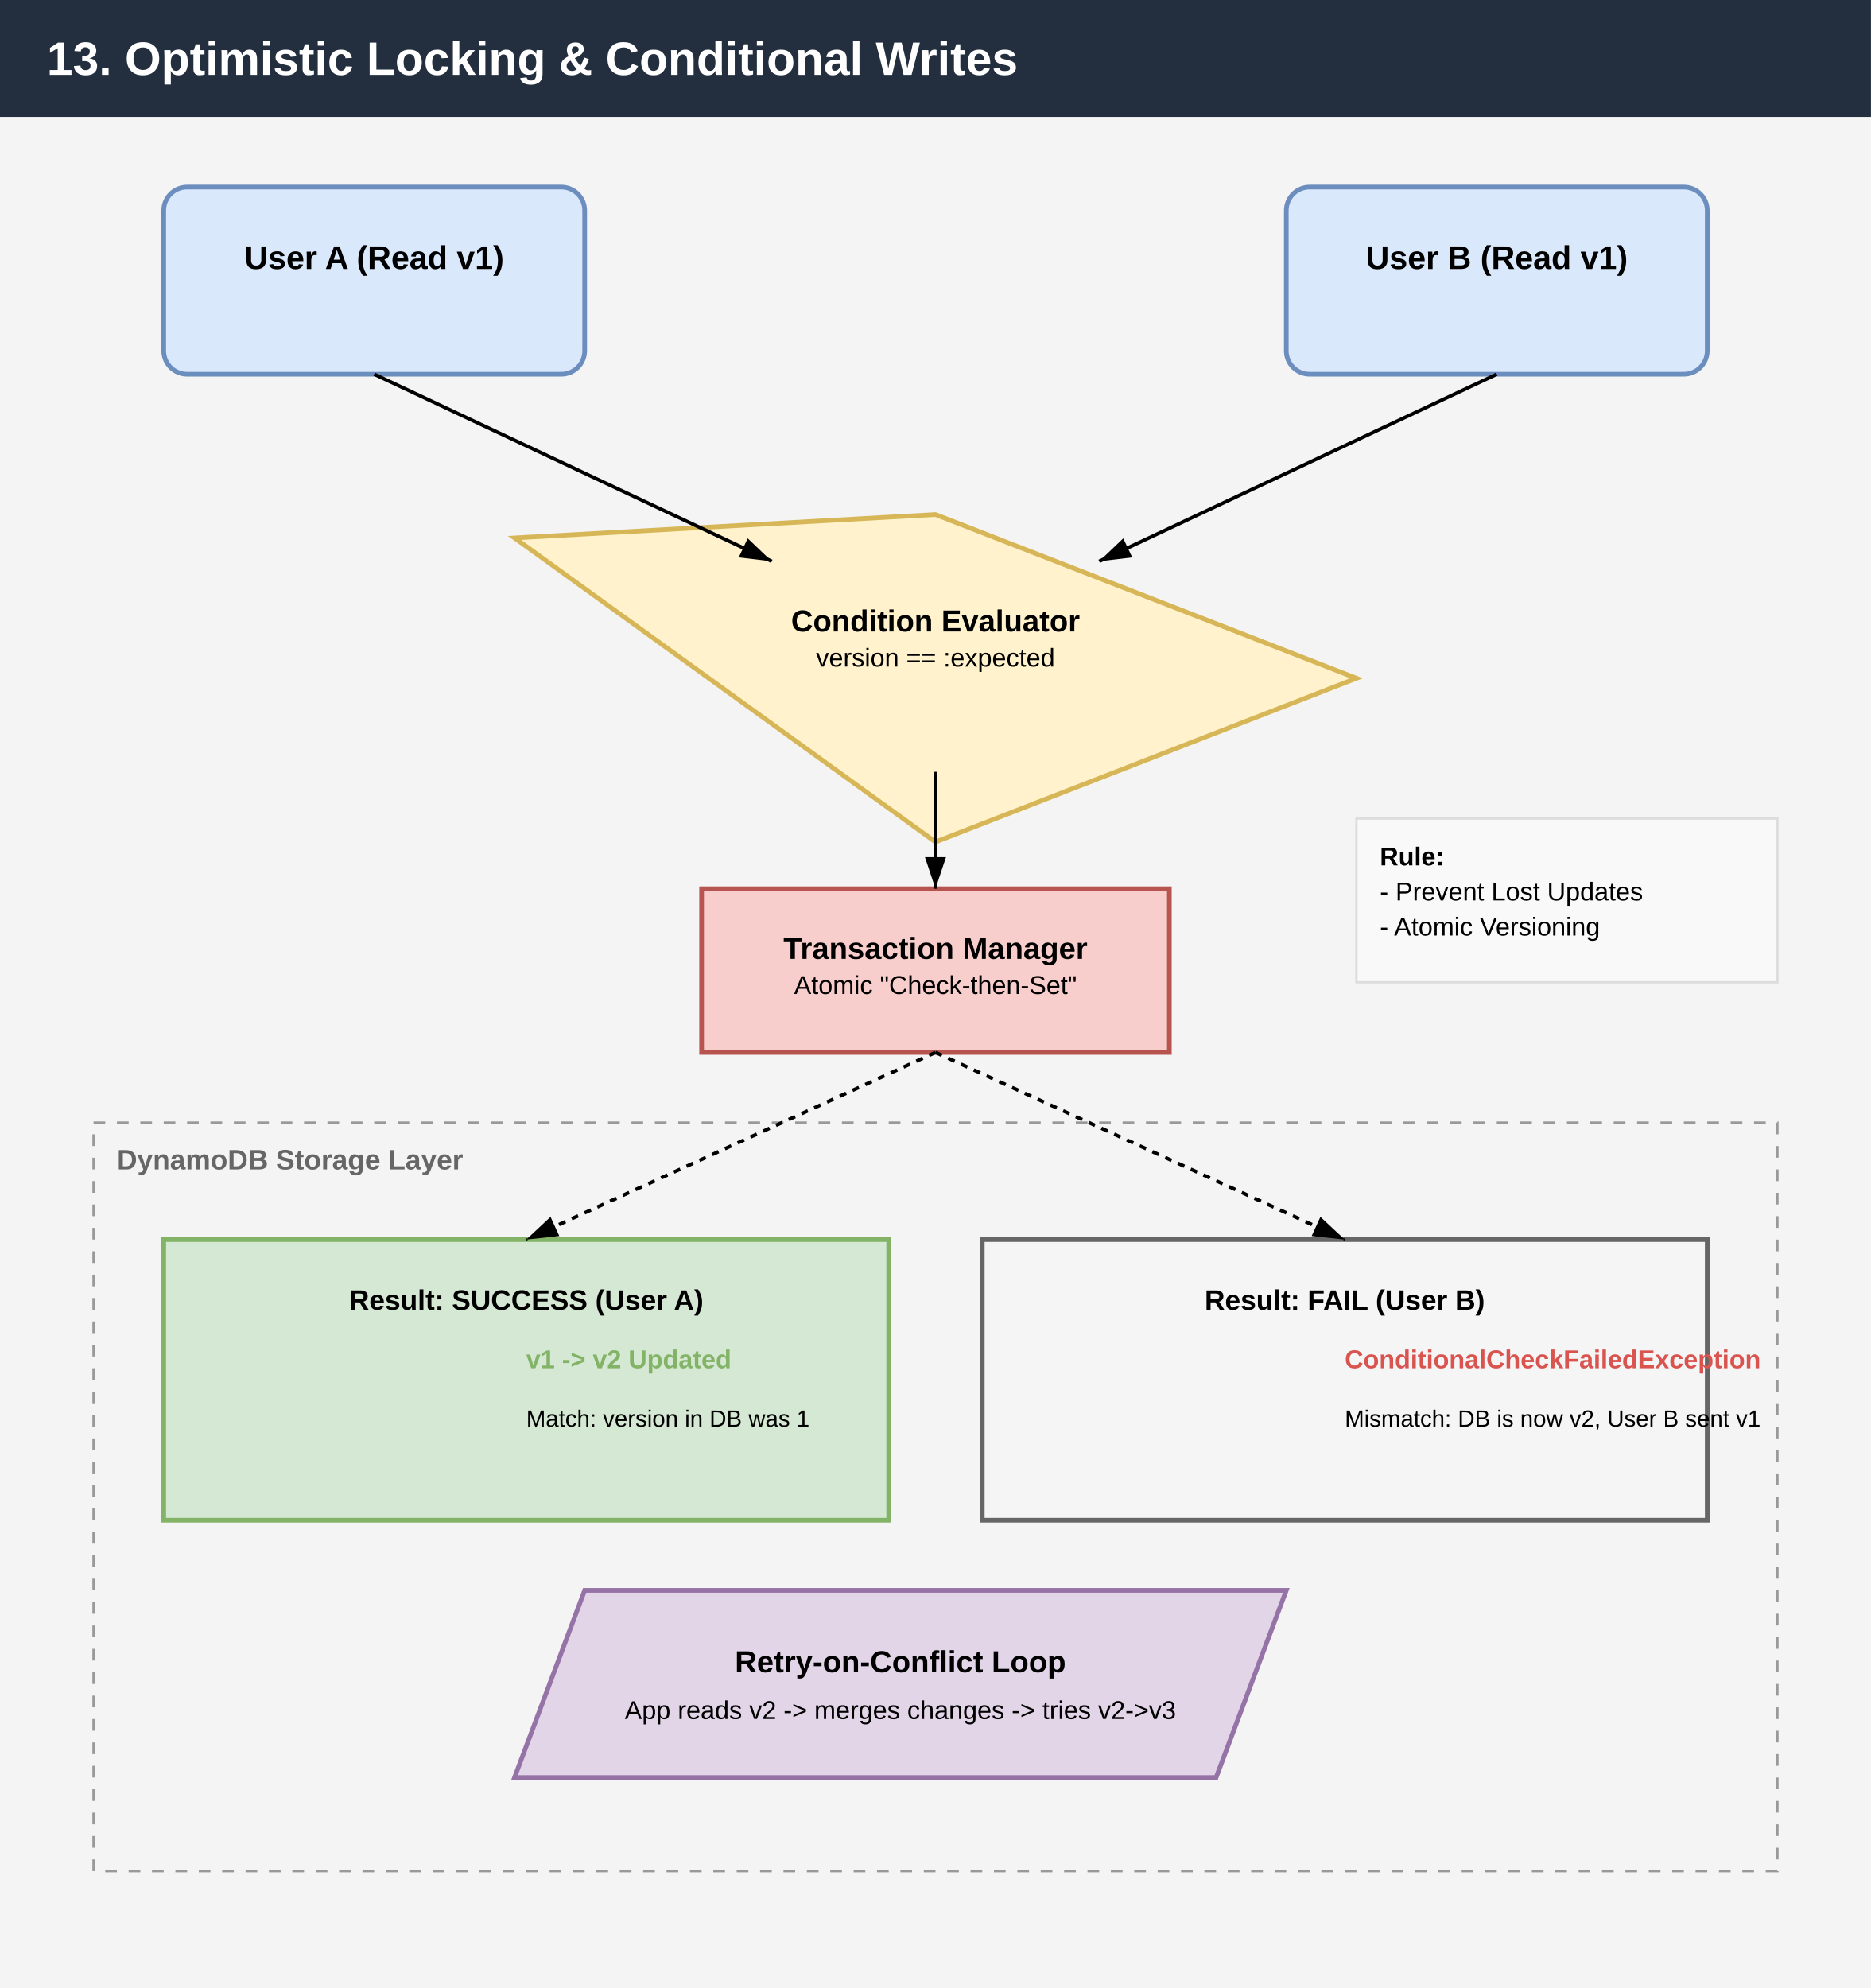
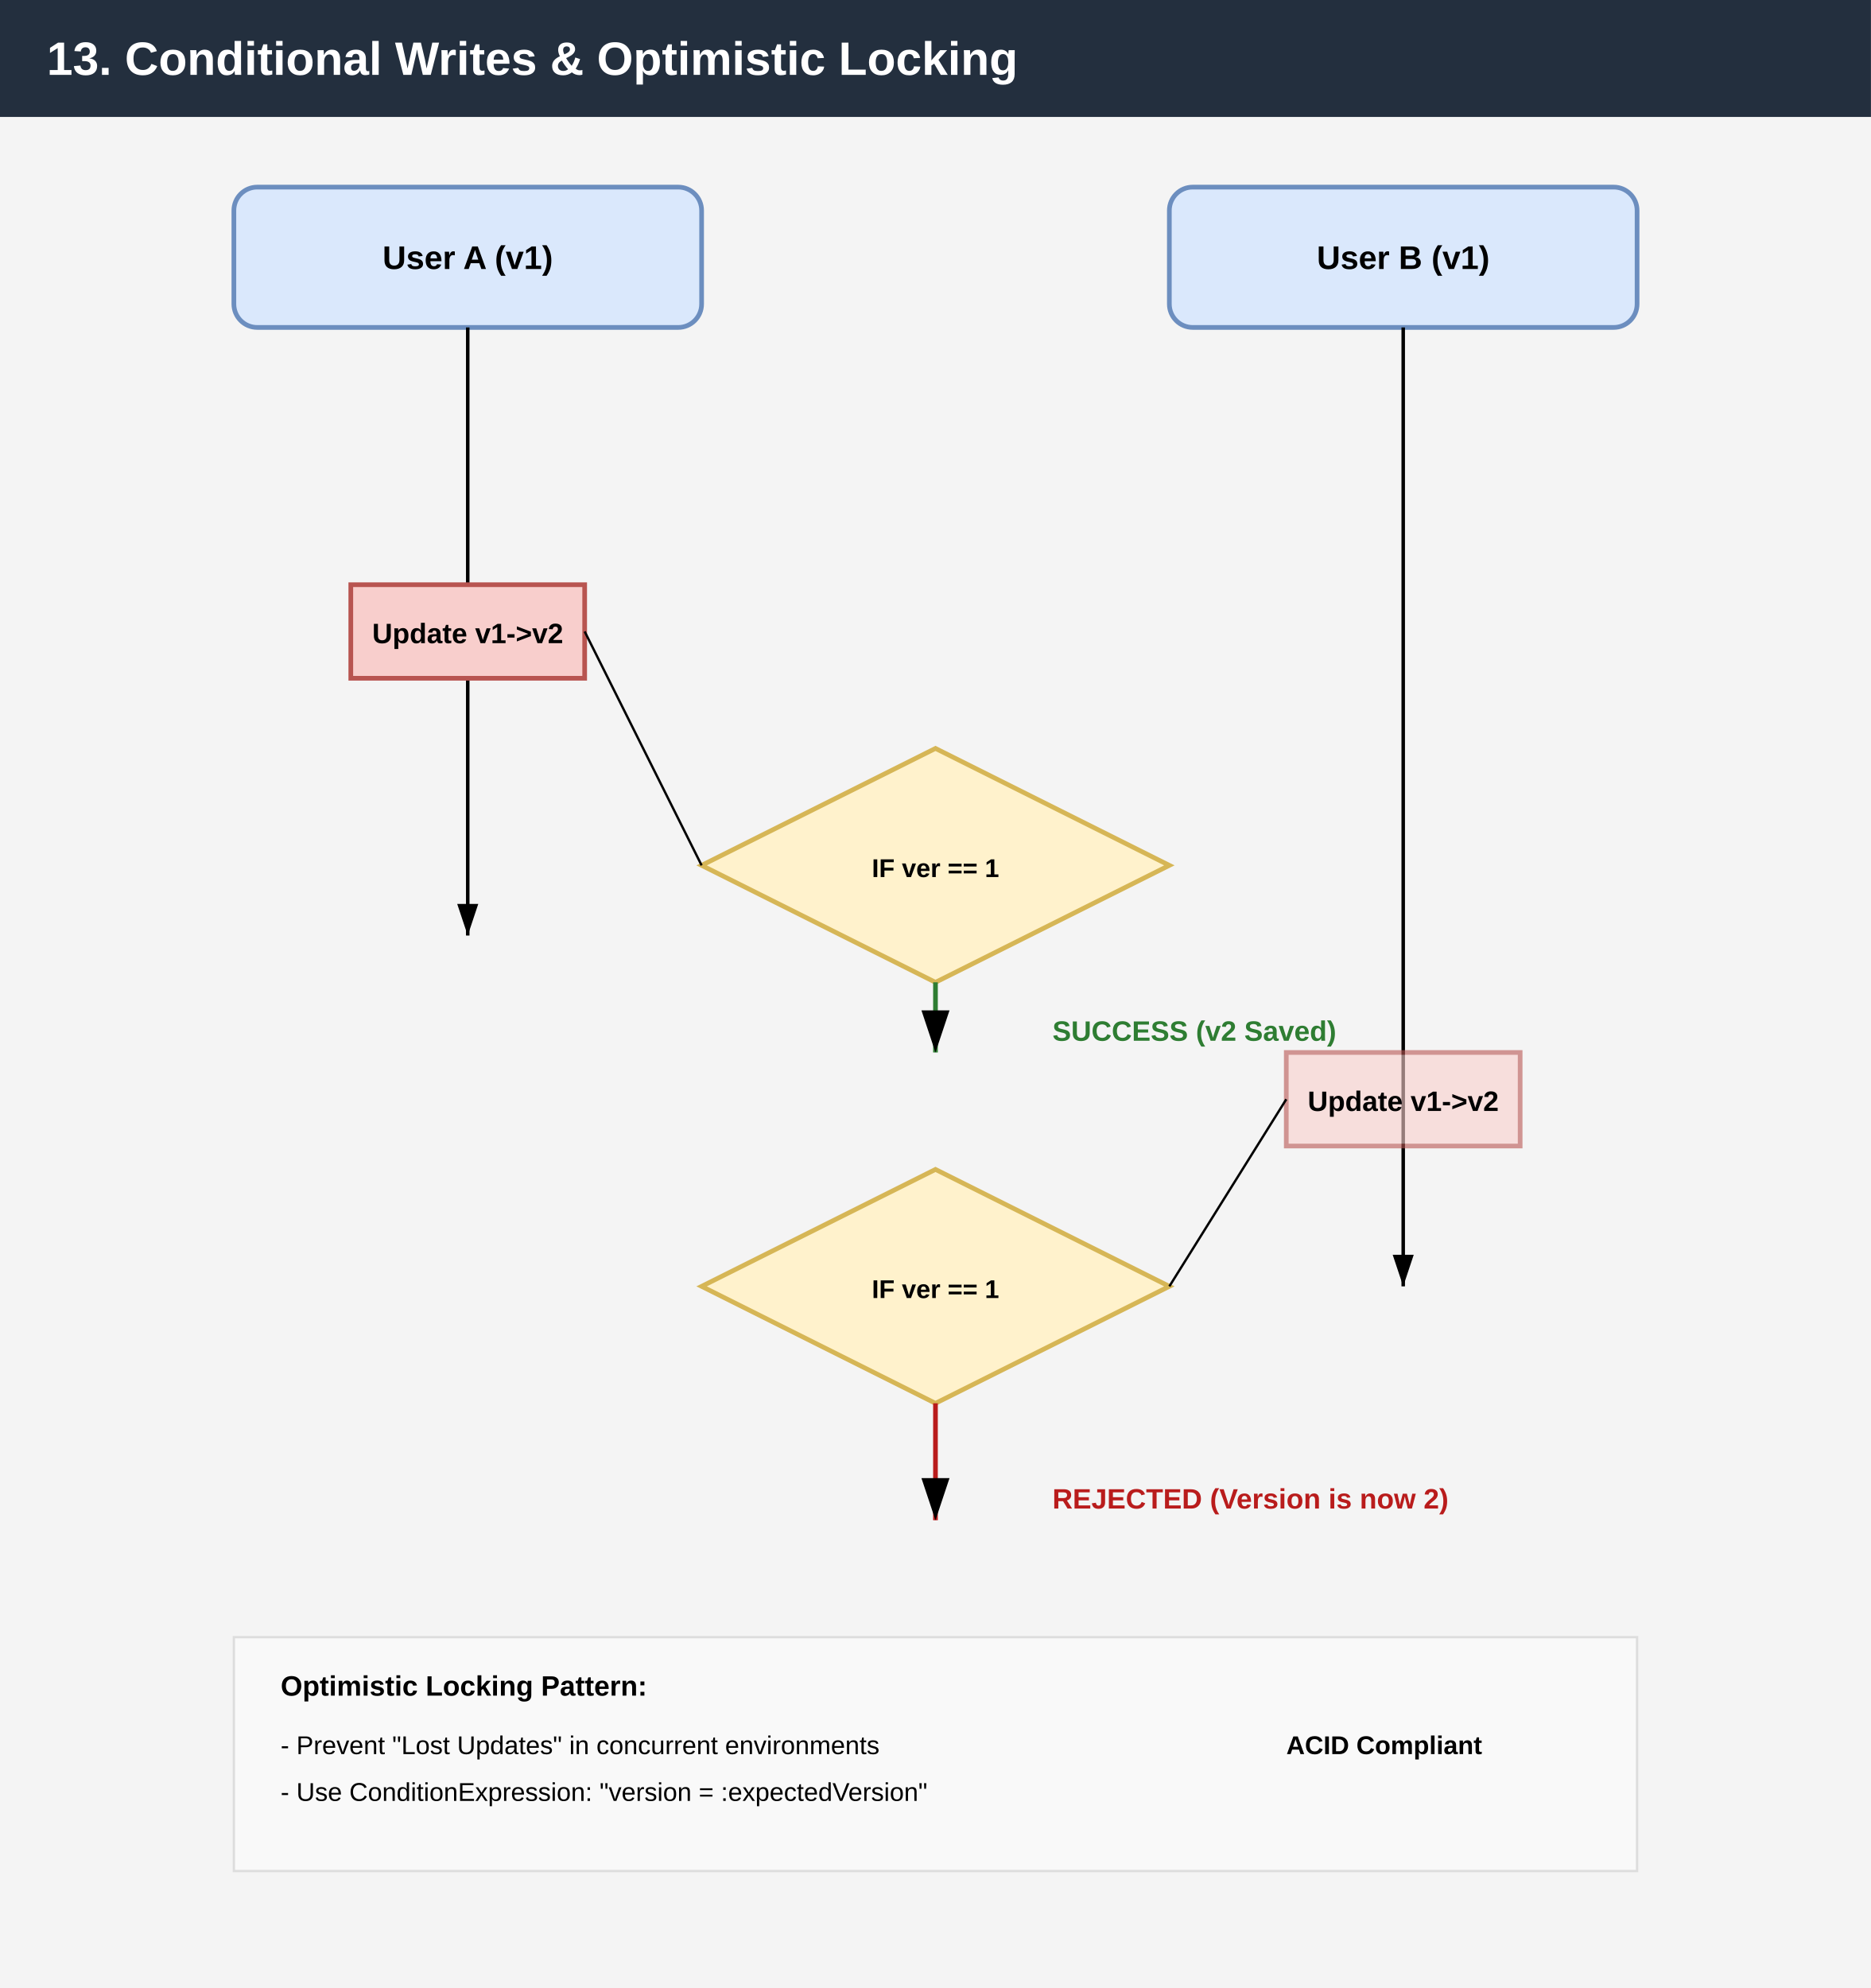
<svg xmlns="http://www.w3.org/2000/svg" viewBox="0 0 800 850">
  <defs>
    <marker id="arrow" markerWidth="10" markerHeight="10" refX="9" refY="3" orient="auto" markerUnits="strokeWidth">
      <path d="M0,0 L0,6 L9,3 z" fill="#000" />
    </marker>
  </defs>
  <rect width="100%" height="100%" fill="#f4f4f4" />
  <rect width="100%" height="50" fill="#232F3E" />
-   <text x="20" y="32" font-family="Arial" font-size="20" fill="#ffffff" font-weight="bold">13. Optimistic Locking &amp; Conditional Writes</text>
-   <rect x="70" y="80" width="180" height="80" rx="10" fill="#dae8fc" stroke="#6c8ebf" stroke-width="2" />
-   <text x="160" y="115" text-anchor="middle" font-family="Arial" font-size="14" font-weight="bold">User A (Read v1)</text>
-   <rect x="550" y="80" width="180" height="80" rx="10" fill="#dae8fc" stroke="#6c8ebf" stroke-width="2" />
-   <text x="640" y="115" text-anchor="middle" font-family="Arial" font-size="14" font-weight="bold">User B (Read v1)</text>
-   <path d="M400,160 L580,230 L400,300 L220,170 Z" fill="#fff2cc" stroke="#d6b656" stroke-width="2" transform="translate(0,60)" />
-   <text x="400" y="270" text-anchor="middle" font-family="Arial" font-size="13" font-weight="bold">Condition Evaluator</text>
-   <text x="400" y="285" text-anchor="middle" font-family="Arial" font-size="11">version == :expected</text>
-   <line x1="160" y1="160" x2="330" y2="240" stroke="#000" stroke-width="1.5" marker-end="url(#arrow)" />
-   <line x1="640" y1="160" x2="470" y2="240" stroke="#000" stroke-width="1.5" marker-end="url(#arrow)" />
-   <rect x="300" y="380" width="200" height="70" fill="#f8cecc" stroke="#b85450" stroke-width="2" />
-   <text x="400" y="410" text-anchor="middle" font-family="Arial" font-size="13" font-weight="bold">Transaction Manager</text>
-   <text x="400" y="425" text-anchor="middle" font-family="Arial" font-size="11">Atomic "Check-then-Set"</text>
-   <line x1="400" y1="330" x2="400" y2="380" stroke="#000" stroke-width="1.5" marker-end="url(#arrow)" />
-   <rect x="40" y="480" width="720" height="320" fill="none" stroke="#999" stroke-dasharray="5,5" />
-   <text x="50" y="500" font-family="Arial" font-size="12" font-weight="bold" fill="#666">DynamoDB Storage Layer</text>
-   <rect x="70" y="530" width="310" height="120" fill="#d5e8d4" stroke="#82b366" stroke-width="2" />
-   <text x="225" y="560" text-anchor="middle" font-family="Arial" font-size="12" font-weight="bold">Result: SUCCESS (User A)</text>
-   <text x="225" y="585" font-family="Arial" font-size="11" fill="#82b366" font-weight="bold">v1 -&gt; v2 Updated</text>
-   <text x="225" y="610" font-family="Arial" font-size="10">Match: version in DB was 1</text>
-   <rect x="420" y="530" width="310" height="120" fill="#f5f5f5" stroke="#666" stroke-width="2" />
-   <text x="575" y="560" text-anchor="middle" font-family="Arial" font-size="12" font-weight="bold">Result: FAIL (User B)</text>
-   <text x="575" y="585" font-family="Arial" font-size="11" fill="#d9534f" font-weight="bold">ConditionalCheckFailedException</text>
-   <text x="575" y="610" font-family="Arial" font-size="10">Mismatch: DB is now v2, User B sent v1</text>
-   <polygon points="250,680 550,680 520,760 220,760" fill="#e1d5e7" stroke="#9673a6" stroke-width="2" />
-   <text x="385" y="715" text-anchor="middle" font-family="Arial" font-size="13" font-weight="bold">Retry-on-Conflict Loop</text>
-   <text x="385" y="735" text-anchor="middle" font-family="Arial" font-size="11">App reads v2 -&gt; merges changes -&gt; tries v2-&gt;v3</text>
-   <line x1="400" y1="450" x2="225" y2="530" stroke="#000" stroke-width="1.5" stroke-dasharray="3,3" marker-end="url(#arrow)" />
-   <line x1="400" y1="450" x2="575" y2="530" stroke="#000" stroke-width="1.5" stroke-dasharray="3,3" marker-end="url(#arrow)" />
-   <rect x="580" y="350" width="180" height="70" fill="#f9f9f9" stroke="#ddd" />
-   <text x="590" y="370" font-family="Arial" font-size="11" font-weight="bold">Rule:</text>
-   <text x="590" y="385" font-family="Arial" font-size="11">- Prevent Lost Updates</text>
-   <text x="590" y="400" font-family="Arial" font-size="11">- Atomic Versioning</text>
+   <text x="20" y="32" font-family="Arial" font-size="20" fill="#ffffff" font-weight="bold">13. Conditional Writes &amp; Optimistic Locking</text>
+   <rect x="100" y="80" width="200" height="60" rx="10" fill="#dae8fc" stroke="#6c8ebf" stroke-width="2" />
+   <text x="200" y="115" text-anchor="middle" font-family="Arial" font-size="14" font-weight="bold">User A (v1)</text>
+   <rect x="500" y="80" width="200" height="60" rx="10" fill="#dae8fc" stroke="#6c8ebf" stroke-width="2" />
+   <text x="600" y="115" text-anchor="middle" font-family="Arial" font-size="14" font-weight="bold">User B (v1)</text>
+   <line x1="200" y1="140" x2="200" y2="400" stroke="#000" stroke-width="1.5" marker-end="url(#arrow)" />
+   <line x1="600" y1="140" x2="600" y2="550" stroke="#000" stroke-width="1.5" marker-end="url(#arrow)" />
+   <rect x="150" y="250" width="100" height="40" fill="#f8cecc" stroke="#b85450" stroke-width="2" />
+   <text x="200" y="275" text-anchor="middle" font-family="Arial" font-size="12" font-weight="bold">Update v1-&gt;v2</text>
+   <path d="M400,320 L500,370 L400,420 L300,370 Z" fill="#fff2cc" stroke="#d6b656" stroke-width="2" />
+   <text x="400" y="375" text-anchor="middle" font-family="Arial" font-size="11" font-weight="bold">IF ver == 1</text>
+   <line x1="250" y1="270" x2="300" y2="370" stroke="#000" stroke-width="1" />
+   <line x1="400" y1="420" x2="400" y2="450" stroke="#2e7d32" stroke-width="2" marker-end="url(#arrow)" />
+   <text x="450" y="445" font-family="Arial" font-size="12" fill="#2e7d32" font-weight="bold">SUCCESS (v2 Saved)</text>
+   <rect x="550" y="450" width="100" height="40" fill="#f8cecc" stroke="#b85450" stroke-width="2" opacity="0.6" />
+   <text x="600" y="475" text-anchor="middle" font-family="Arial" font-size="12" font-weight="bold">Update v1-&gt;v2</text>
+   <path d="M400,500 L500,550 L400,600 L300,550 Z" fill="#fff2cc" stroke="#d6b656" stroke-width="2" />
+   <text x="400" y="555" text-anchor="middle" font-family="Arial" font-size="11" font-weight="bold">IF ver == 1</text>
+   <line x1="550" y1="470" x2="500" y2="550" stroke="#000" stroke-width="1" />
+   <line x1="400" y1="600" x2="400" y2="650" stroke="#b91c1c" stroke-width="2" marker-end="url(#arrow)" />
+   <text x="450" y="645" font-family="Arial" font-size="12" fill="#b91c1c" font-weight="bold">REJECTED (Version is now 2)</text>
+   <rect x="100" y="700" width="600" height="100" fill="#f9f9f9" stroke="#ddd" />
+   <text x="120" y="725" font-family="Arial" font-size="12" font-weight="bold">Optimistic Locking Pattern:</text>
+   <text x="120" y="750" font-family="Arial" font-size="11">- Prevent "Lost Updates" in concurrent environments</text>
+   <text x="120" y="770" font-family="Arial" font-size="11">- Use ConditionExpression: "version = :expectedVersion"</text>
+   <text x="550" y="750" font-family="Arial" font-size="11" font-weight="bold">ACID Compliant</text>
</svg>
